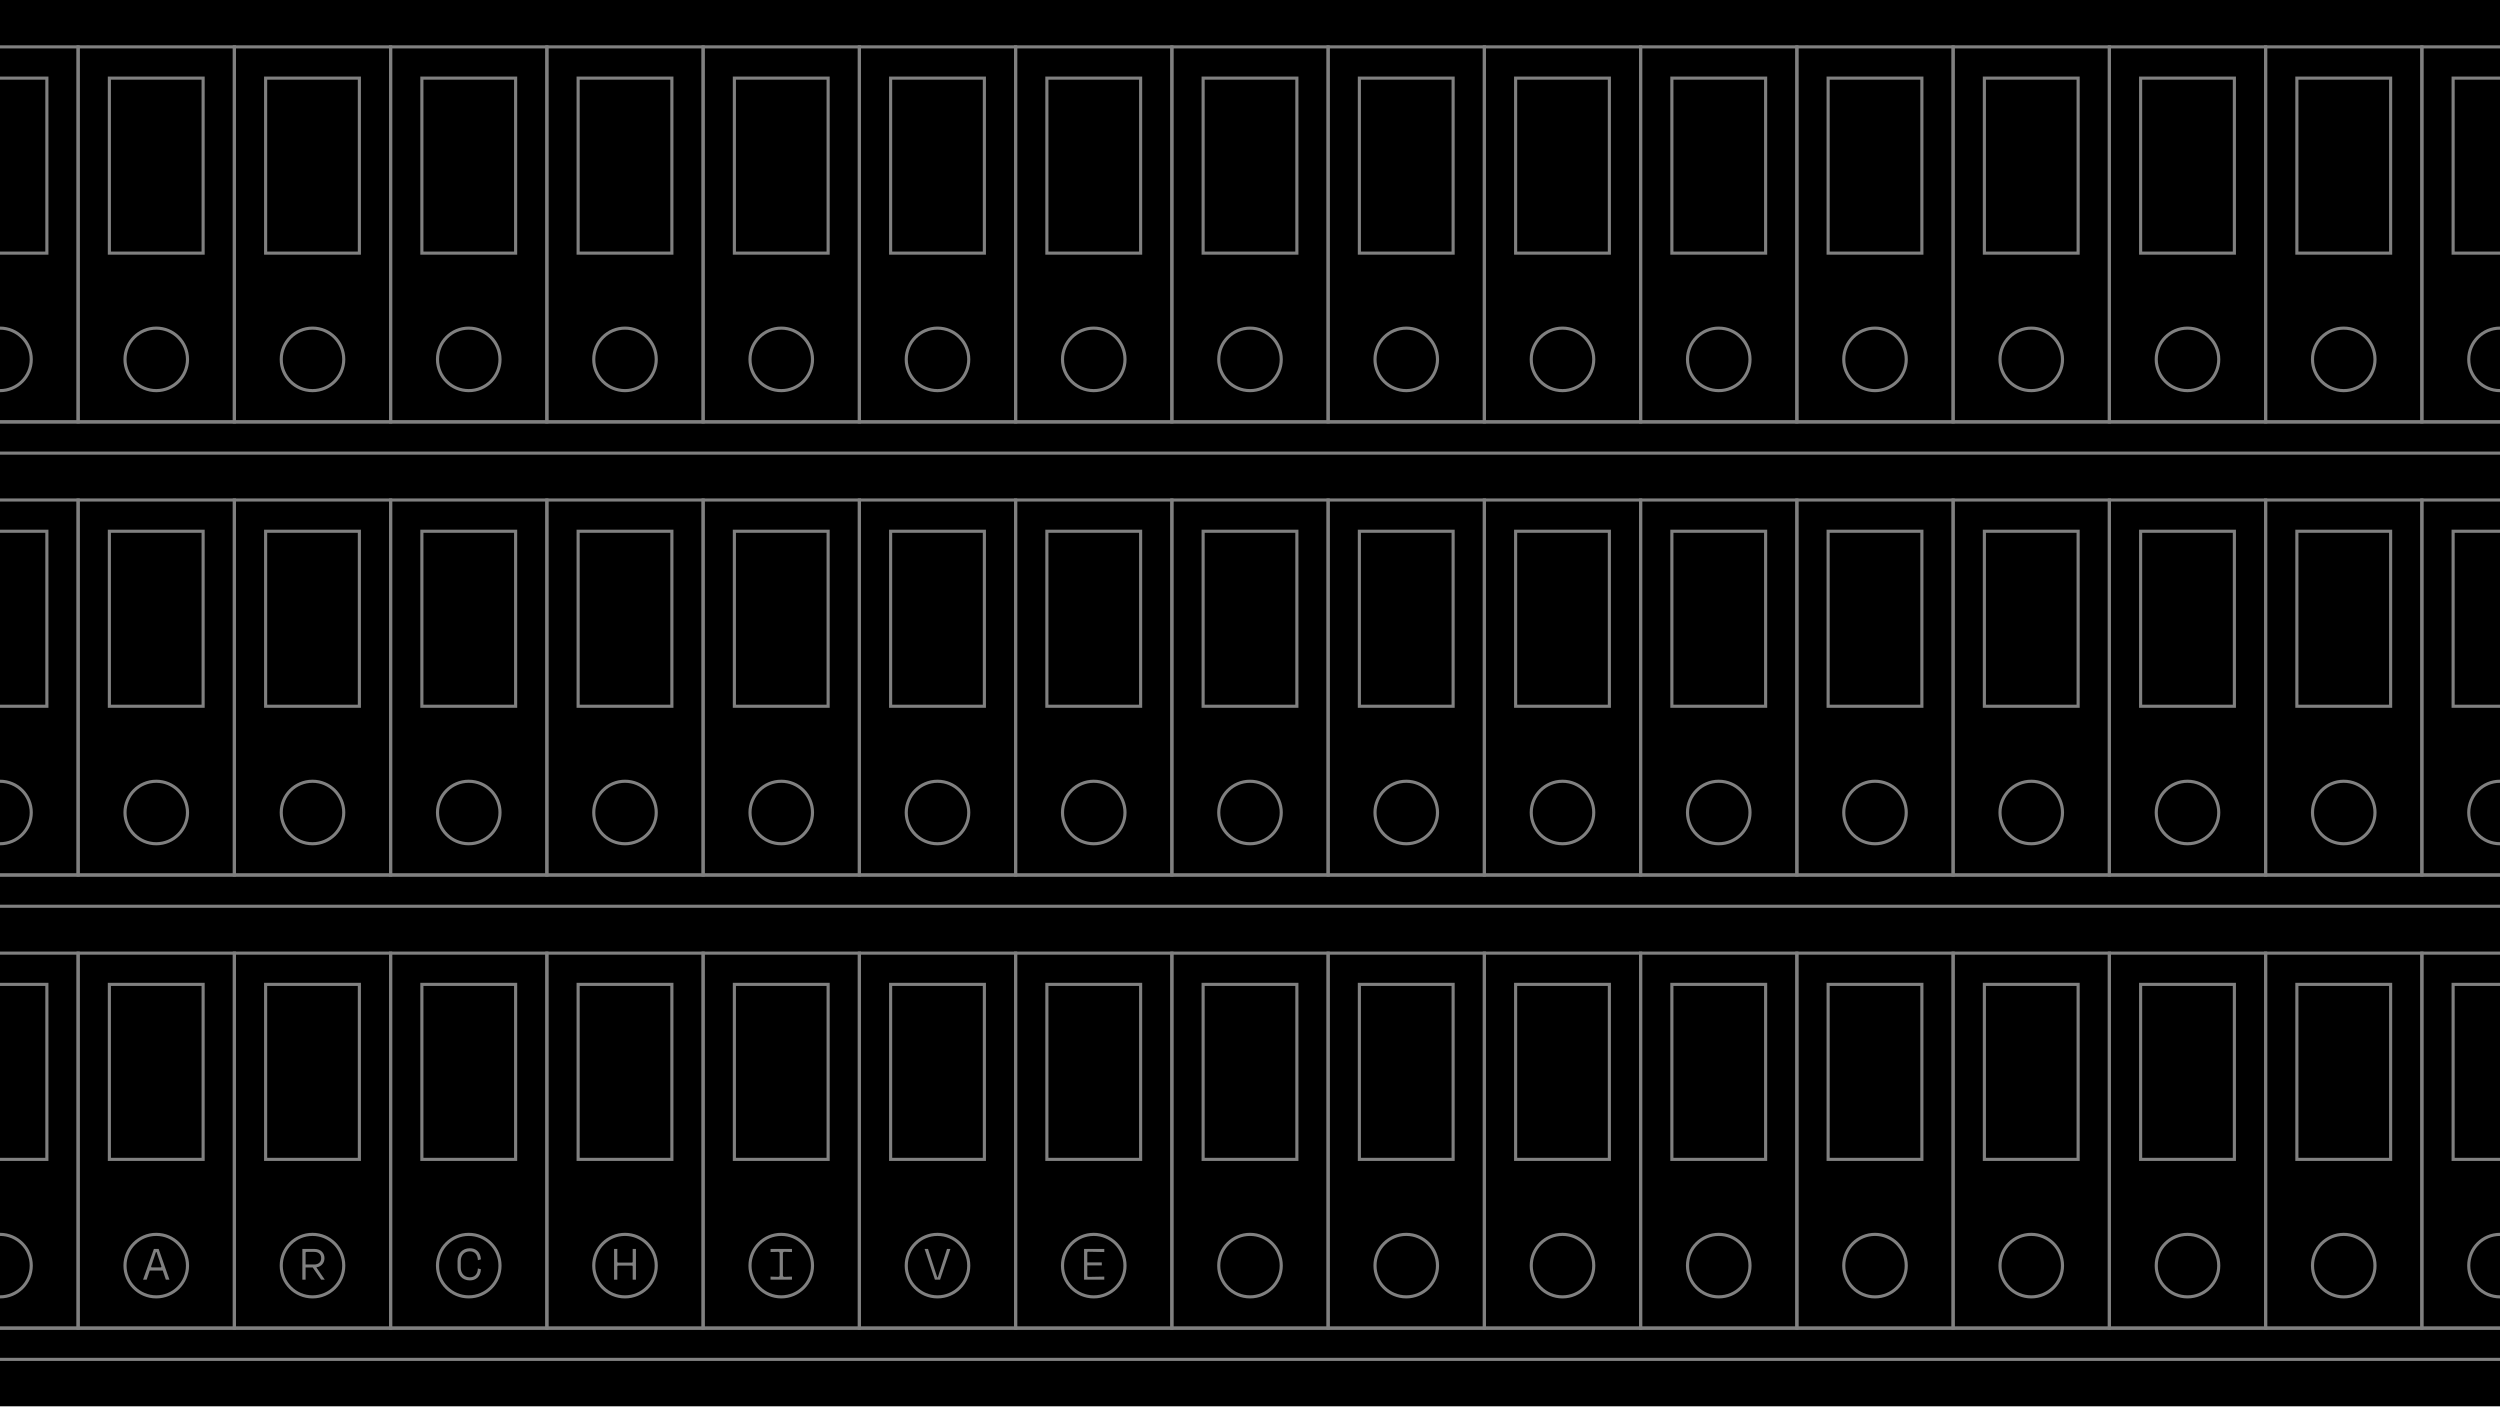
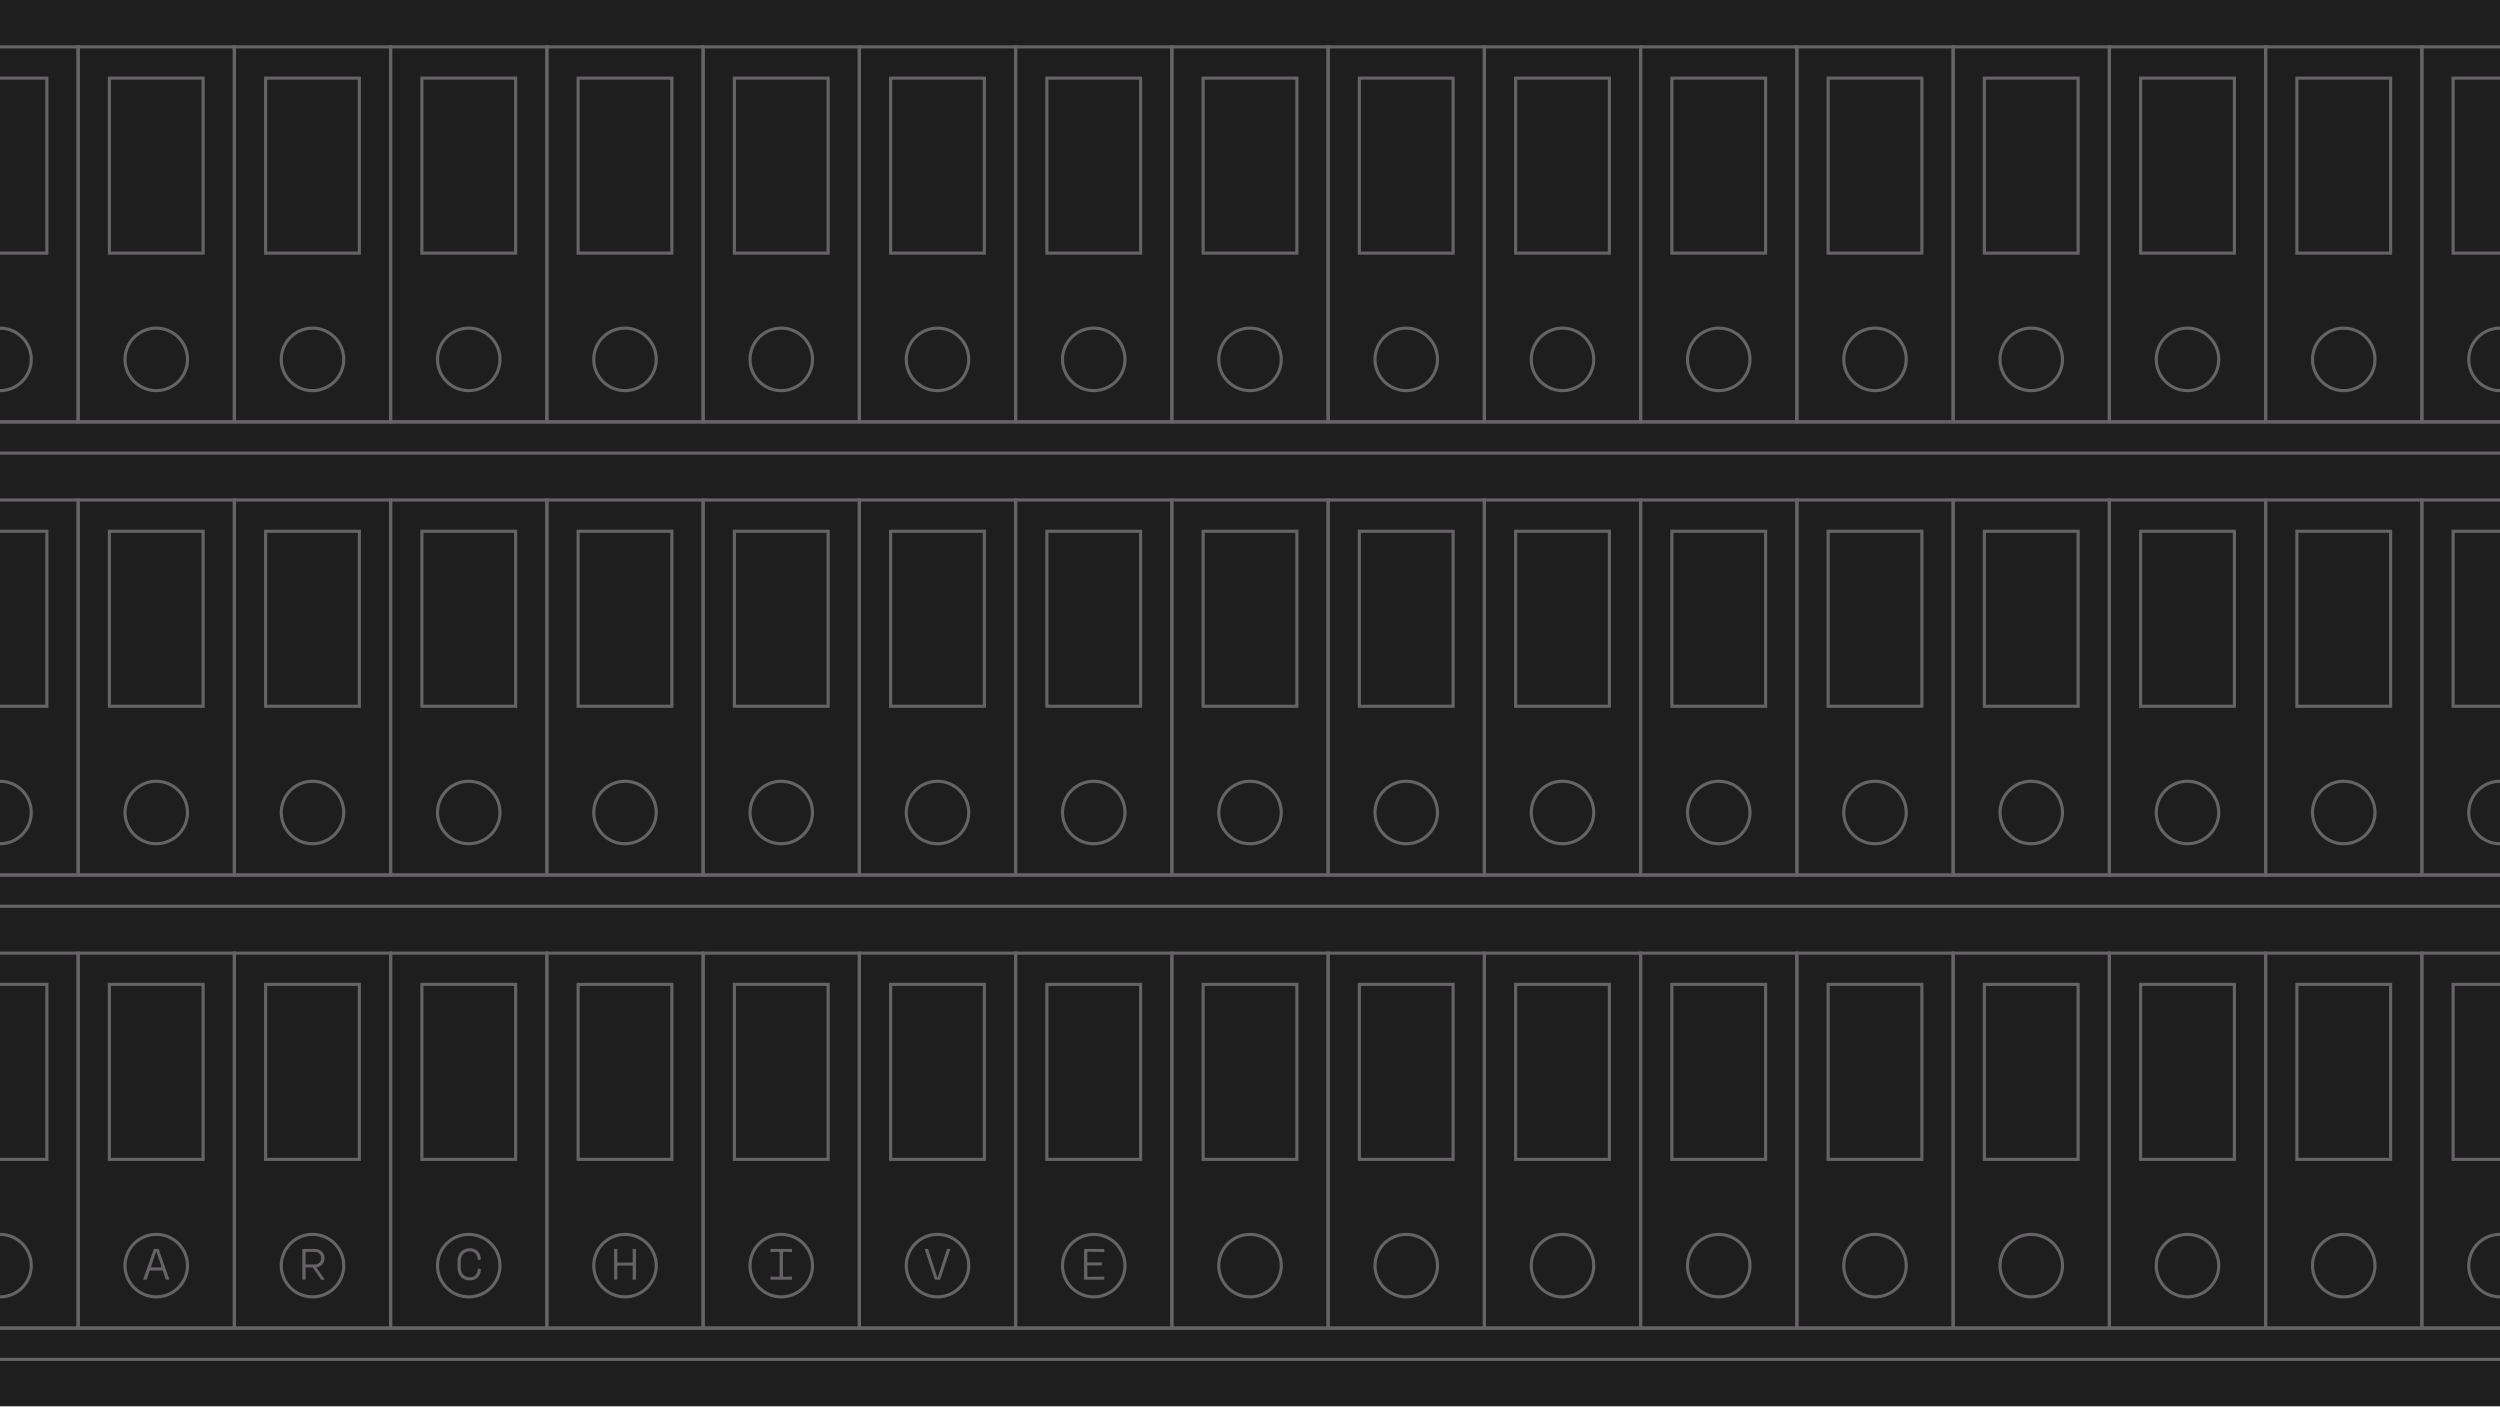
<svg xmlns="http://www.w3.org/2000/svg" width="1600" height="900" viewBox="0 0 1600 900" fill="none">
  <g clip-path="url(#clip0)">
-     <rect width="1600" height="900" fill="black" />
-     <rect x="-50" y="30" width="100" height="240" stroke="#808080" stroke-width="2" />
-     <circle cy="230" r="20" stroke="#808080" stroke-width="2" />
-     <rect x="-30" y="50" width="60" height="112" stroke="#808080" stroke-width="2" />
-     <rect x="50" y="30" width="100" height="240" stroke="#808080" stroke-width="2" />
-     <circle cx="100" cy="230" r="20" stroke="#808080" stroke-width="2" />
-     <rect x="70" y="50" width="60" height="112" stroke="#808080" stroke-width="2" />
-     <rect x="150" y="30" width="100" height="240" stroke="#808080" stroke-width="2" />
-     <circle cx="200" cy="230" r="20" stroke="#808080" stroke-width="2" />
-     <rect x="170" y="50" width="60" height="112" stroke="#808080" stroke-width="2" />
-     <rect x="250" y="30" width="100" height="240" stroke="#808080" stroke-width="2" />
-     <circle cx="300" cy="230" r="20" stroke="#808080" stroke-width="2" />
-     <rect x="270" y="50" width="60" height="112" stroke="#808080" stroke-width="2" />
-     <rect x="350" y="30" width="100" height="240" stroke="#808080" stroke-width="2" />
-     <circle cx="400" cy="230" r="20" stroke="#808080" stroke-width="2" />
-     <rect x="370" y="50" width="60" height="112" stroke="#808080" stroke-width="2" />
-     <rect x="450" y="30" width="100" height="240" stroke="#808080" stroke-width="2" />
-     <circle cx="500" cy="230" r="20" stroke="#808080" stroke-width="2" />
-     <rect x="470" y="50" width="60" height="112" stroke="#808080" stroke-width="2" />
-     <rect x="550" y="30" width="100" height="240" stroke="#808080" stroke-width="2" />
-     <circle cx="600" cy="230" r="20" stroke="#808080" stroke-width="2" />
-     <rect x="570" y="50" width="60" height="112" stroke="#808080" stroke-width="2" />
-     <rect x="650" y="30" width="100" height="240" stroke="#808080" stroke-width="2" />
-     <circle cx="700" cy="230" r="20" stroke="#808080" stroke-width="2" />
-     <rect x="670" y="50" width="60" height="112" stroke="#808080" stroke-width="2" />
-     <rect x="750" y="30" width="100" height="240" stroke="#808080" stroke-width="2" />
-     <circle cx="800" cy="230" r="20" stroke="#808080" stroke-width="2" />
-     <rect x="770" y="50" width="60" height="112" stroke="#808080" stroke-width="2" />
-     <rect x="850" y="30" width="100" height="240" stroke="#808080" stroke-width="2" />
-     <circle cx="900" cy="230" r="20" stroke="#808080" stroke-width="2" />
-     <rect x="870" y="50" width="60" height="112" stroke="#808080" stroke-width="2" />
-     <rect x="950" y="30" width="100" height="240" stroke="#808080" stroke-width="2" />
-     <circle cx="1000" cy="230" r="20" stroke="#808080" stroke-width="2" />
-     <rect x="970" y="50" width="60" height="112" stroke="#808080" stroke-width="2" />
-     <rect x="1050" y="30" width="100" height="240" stroke="#808080" stroke-width="2" />
-     <circle cx="1100" cy="230" r="20" stroke="#808080" stroke-width="2" />
-     <rect x="1070" y="50" width="60" height="112" stroke="#808080" stroke-width="2" />
-     <rect x="1150" y="30" width="100" height="240" stroke="#808080" stroke-width="2" />
-     <circle cx="1200" cy="230" r="20" stroke="#808080" stroke-width="2" />
-     <rect x="1170" y="50" width="60" height="112" stroke="#808080" stroke-width="2" />
-     <rect x="1250" y="30" width="100" height="240" stroke="#808080" stroke-width="2" />
-     <circle cx="1300" cy="230" r="20" stroke="#808080" stroke-width="2" />
-     <rect x="1270" y="50" width="60" height="112" stroke="#808080" stroke-width="2" />
-     <rect x="1350" y="30" width="100" height="240" stroke="#808080" stroke-width="2" />
-     <circle cx="1400" cy="230" r="20" stroke="#808080" stroke-width="2" />
-     <rect x="1370" y="50" width="60" height="112" stroke="#808080" stroke-width="2" />
-     <rect x="1450" y="30" width="100" height="240" stroke="#808080" stroke-width="2" />
-     <circle cx="1500" cy="230" r="20" stroke="#808080" stroke-width="2" />
-     <rect x="1470" y="50" width="60" height="112" stroke="#808080" stroke-width="2" />
-     <rect x="1550" y="30" width="100" height="240" stroke="#808080" stroke-width="2" />
-     <circle cx="1600" cy="230" r="20" stroke="#808080" stroke-width="2" />
-     <rect x="1570" y="50" width="60" height="112" stroke="#808080" stroke-width="2" />
-     <rect x="-72" y="270" width="1744" height="20" stroke="#808080" stroke-width="2" />
-     <rect x="-50" y="610" width="100" height="240" stroke="#808080" stroke-width="2" />
-     <circle cy="810" r="20" stroke="#808080" stroke-width="2" />
-     <rect x="-30" y="630" width="60" height="112" stroke="#808080" stroke-width="2" />
-     <rect x="50" y="610" width="100" height="240" stroke="#808080" stroke-width="2" />
-     <circle cx="100" cy="810" r="20" stroke="#808080" stroke-width="2" />
-     <rect x="70" y="630" width="60" height="112" stroke="#808080" stroke-width="2" />
-     <rect x="150" y="610" width="100" height="240" stroke="#808080" stroke-width="2" />
-     <circle cx="200" cy="810" r="20" stroke="#808080" stroke-width="2" />
-     <rect x="170" y="630" width="60" height="112" stroke="#808080" stroke-width="2" />
-     <rect x="250" y="610" width="100" height="240" stroke="#808080" stroke-width="2" />
-     <circle cx="300" cy="810" r="20" stroke="#808080" stroke-width="2" />
-     <rect x="270" y="630" width="60" height="112" stroke="#808080" stroke-width="2" />
-     <rect x="350" y="610" width="100" height="240" stroke="#808080" stroke-width="2" />
-     <circle cx="400" cy="810" r="20" stroke="#808080" stroke-width="2" />
-     <rect x="370" y="630" width="60" height="112" stroke="#808080" stroke-width="2" />
-     <rect x="450" y="610" width="100" height="240" stroke="#808080" stroke-width="2" />
-     <circle cx="500" cy="810" r="20" stroke="#808080" stroke-width="2" />
-     <rect x="470" y="630" width="60" height="112" stroke="#808080" stroke-width="2" />
-     <rect x="550" y="610" width="100" height="240" stroke="#808080" stroke-width="2" />
-     <circle cx="600" cy="810" r="20" stroke="#808080" stroke-width="2" />
-     <rect x="570" y="630" width="60" height="112" stroke="#808080" stroke-width="2" />
-     <rect x="650" y="610" width="100" height="240" stroke="#808080" stroke-width="2" />
-     <circle cx="700" cy="810" r="20" stroke="#808080" stroke-width="2" />
-     <rect x="670" y="630" width="60" height="112" stroke="#808080" stroke-width="2" />
-     <rect x="750" y="610" width="100" height="240" stroke="#808080" stroke-width="2" />
-     <circle cx="800" cy="810" r="20" stroke="#808080" stroke-width="2" />
-     <rect x="770" y="630" width="60" height="112" stroke="#808080" stroke-width="2" />
-     <rect x="850" y="610" width="100" height="240" stroke="#808080" stroke-width="2" />
-     <circle cx="900" cy="810" r="20" stroke="#808080" stroke-width="2" />
-     <rect x="870" y="630" width="60" height="112" stroke="#808080" stroke-width="2" />
-     <rect x="950" y="610" width="100" height="240" stroke="#808080" stroke-width="2" />
-     <circle cx="1000" cy="810" r="20" stroke="#808080" stroke-width="2" />
-     <rect x="970" y="630" width="60" height="112" stroke="#808080" stroke-width="2" />
-     <rect x="1050" y="610" width="100" height="240" stroke="#808080" stroke-width="2" />
-     <circle cx="1100" cy="810" r="20" stroke="#808080" stroke-width="2" />
-     <rect x="1070" y="630" width="60" height="112" stroke="#808080" stroke-width="2" />
-     <rect x="1150" y="610" width="100" height="240" stroke="#808080" stroke-width="2" />
-     <circle cx="1200" cy="810" r="20" stroke="#808080" stroke-width="2" />
-     <rect x="1170" y="630" width="60" height="112" stroke="#808080" stroke-width="2" />
-     <rect x="1250" y="610" width="100" height="240" stroke="#808080" stroke-width="2" />
-     <circle cx="1300" cy="810" r="20" stroke="#808080" stroke-width="2" />
-     <rect x="1270" y="630" width="60" height="112" stroke="#808080" stroke-width="2" />
-     <rect x="1350" y="610" width="100" height="240" stroke="#808080" stroke-width="2" />
-     <circle cx="1400" cy="810" r="20" stroke="#808080" stroke-width="2" />
-     <rect x="1370" y="630" width="60" height="112" stroke="#808080" stroke-width="2" />
-     <rect x="1450" y="610" width="100" height="240" stroke="#808080" stroke-width="2" />
-     <circle cx="1500" cy="810" r="20" stroke="#808080" stroke-width="2" />
-     <rect x="1470" y="630" width="60" height="112" stroke="#808080" stroke-width="2" />
-     <rect x="1550" y="610" width="100" height="240" stroke="#808080" stroke-width="2" />
-     <circle cx="1600" cy="810" r="20" stroke="#808080" stroke-width="2" />
-     <rect x="1570" y="630" width="60" height="112" stroke="#808080" stroke-width="2" />
-     <rect x="-72" y="850" width="1744" height="20" stroke="#808080" stroke-width="2" />
-     <rect x="-50" y="320" width="100" height="240" stroke="#808080" stroke-width="2" />
-     <circle cy="520" r="20" stroke="#808080" stroke-width="2" />
-     <rect x="-30" y="340" width="60" height="112" stroke="#808080" stroke-width="2" />
-     <rect x="50" y="320" width="100" height="240" stroke="#808080" stroke-width="2" />
-     <circle cx="100" cy="520" r="20" stroke="#808080" stroke-width="2" />
-     <rect x="70" y="340" width="60" height="112" stroke="#808080" stroke-width="2" />
-     <rect x="150" y="320" width="100" height="240" stroke="#808080" stroke-width="2" />
-     <circle cx="200" cy="520" r="20" stroke="#808080" stroke-width="2" />
-     <rect x="170" y="340" width="60" height="112" stroke="#808080" stroke-width="2" />
-     <rect x="250" y="320" width="100" height="240" stroke="#808080" stroke-width="2" />
-     <circle cx="300" cy="520" r="20" stroke="#808080" stroke-width="2" />
-     <rect x="270" y="340" width="60" height="112" stroke="#808080" stroke-width="2" />
-     <rect x="350" y="320" width="100" height="240" stroke="#808080" stroke-width="2" />
-     <circle cx="400" cy="520" r="20" stroke="#808080" stroke-width="2" />
-     <rect x="370" y="340" width="60" height="112" stroke="#808080" stroke-width="2" />
-     <rect x="450" y="320" width="100" height="240" stroke="#808080" stroke-width="2" />
-     <circle cx="500" cy="520" r="20" stroke="#808080" stroke-width="2" />
-     <rect x="470" y="340" width="60" height="112" stroke="#808080" stroke-width="2" />
-     <rect x="550" y="320" width="100" height="240" stroke="#808080" stroke-width="2" />
-     <circle cx="600" cy="520" r="20" stroke="#808080" stroke-width="2" />
-     <rect x="570" y="340" width="60" height="112" stroke="#808080" stroke-width="2" />
-     <rect x="650" y="320" width="100" height="240" stroke="#808080" stroke-width="2" />
-     <circle cx="700" cy="520" r="20" stroke="#808080" stroke-width="2" />
-     <rect x="670" y="340" width="60" height="112" stroke="#808080" stroke-width="2" />
-     <rect x="750" y="320" width="100" height="240" stroke="#808080" stroke-width="2" />
-     <circle cx="800" cy="520" r="20" stroke="#808080" stroke-width="2" />
-     <rect x="770" y="340" width="60" height="112" stroke="#808080" stroke-width="2" />
-     <rect x="850" y="320" width="100" height="240" stroke="#808080" stroke-width="2" />
-     <circle cx="900" cy="520" r="20" stroke="#808080" stroke-width="2" />
-     <rect x="870" y="340" width="60" height="112" stroke="#808080" stroke-width="2" />
-     <rect x="950" y="320" width="100" height="240" stroke="#808080" stroke-width="2" />
-     <circle cx="1000" cy="520" r="20" stroke="#808080" stroke-width="2" />
-     <rect x="970" y="340" width="60" height="112" stroke="#808080" stroke-width="2" />
-     <rect x="1050" y="320" width="100" height="240" stroke="#808080" stroke-width="2" />
-     <circle cx="1100" cy="520" r="20" stroke="#808080" stroke-width="2" />
-     <rect x="1070" y="340" width="60" height="112" stroke="#808080" stroke-width="2" />
-     <rect x="1150" y="320" width="100" height="240" stroke="#808080" stroke-width="2" />
-     <circle cx="1200" cy="520" r="20" stroke="#808080" stroke-width="2" />
-     <rect x="1170" y="340" width="60" height="112" stroke="#808080" stroke-width="2" />
-     <rect x="1250" y="320" width="100" height="240" stroke="#808080" stroke-width="2" />
-     <circle cx="1300" cy="520" r="20" stroke="#808080" stroke-width="2" />
-     <rect x="1270" y="340" width="60" height="112" stroke="#808080" stroke-width="2" />
-     <rect x="1350" y="320" width="100" height="240" stroke="#808080" stroke-width="2" />
-     <circle cx="1400" cy="520" r="20" stroke="#808080" stroke-width="2" />
-     <rect x="1370" y="340" width="60" height="112" stroke="#808080" stroke-width="2" />
-     <rect x="1450" y="320" width="100" height="240" stroke="#808080" stroke-width="2" />
-     <circle cx="1500" cy="520" r="20" stroke="#808080" stroke-width="2" />
-     <rect x="1470" y="340" width="60" height="112" stroke="#808080" stroke-width="2" />
-     <rect x="1550" y="320" width="100" height="240" stroke="#808080" stroke-width="2" />
-     <circle cx="1600" cy="520" r="20" stroke="#808080" stroke-width="2" />
-     <rect x="1570" y="340" width="60" height="112" stroke="#808080" stroke-width="2" />
-     <rect x="-72" y="560" width="1744" height="20" stroke="#808080" stroke-width="2" />
-     <path d="M91.558 819H93.868L95.848 813.126H104.164L106.144 819H108.454L101.524 799.332H98.488L91.558 819ZM96.772 810.387L99.808 801.312H100.204L103.24 810.387C103.405 810.849 103.174 811.146 102.712 811.146H97.3C96.838 811.146 96.607 810.849 96.772 810.387Z" fill="white" fill-opacity="0.5" />
-     <path d="M201.359 799.332H193.505V819H195.584V811.179H200.138L205.55 819H207.86L202.481 811.113C205.649 810.651 207.662 808.308 207.662 805.239C207.662 801.807 205.187 799.332 201.359 799.332ZM195.584 809.265V801.873C195.584 801.444 195.815 801.213 196.244 801.213H201.095C203.735 801.213 205.55 802.599 205.55 805.239C205.55 807.879 203.735 809.265 201.095 809.265H195.584Z" fill="white" fill-opacity="0.5" />
-     <path d="M300.699 819.462C304.362 819.462 307.53 817.284 307.794 812.334L305.847 811.806C305.715 815.766 303.537 817.482 300.699 817.482C297.102 817.482 294.891 814.842 294.891 811.278V807.054C294.891 803.49 297.102 800.85 300.699 800.85C303.537 800.85 305.715 802.566 305.847 806.526L307.794 805.998C307.53 801.048 304.362 798.87 300.699 798.87C295.947 798.87 292.812 802.302 292.812 806.988V811.344C292.812 816.03 295.947 819.462 300.699 819.462Z" fill="white" fill-opacity="0.5" />
-     <path d="M393.01 799.332V819H395.089V810.651C395.089 810.222 395.32 809.991 395.749 809.991H404.263C404.692 809.991 404.923 810.222 404.923 810.651V819H407.002V799.332H404.923V807.417C404.923 807.846 404.692 808.077 404.263 808.077H395.749C395.32 808.077 395.089 807.846 395.089 807.417V799.332H393.01Z" fill="white" fill-opacity="0.5" />
-     <path d="M506.87 799.332H493.142V801.312L497.96 801.147C498.587 801.114 498.983 801.51 498.983 802.137V816.195C498.983 816.822 498.587 817.218 497.96 817.185L493.142 817.02V819H506.87V817.02L502.085 817.185C501.458 817.218 501.062 816.822 501.062 816.195V802.137C501.062 801.51 501.458 801.114 502.085 801.147L506.87 801.312V799.332Z" fill="white" fill-opacity="0.5" />
-     <path d="M591.756 799.332L598.356 819H601.656L608.256 799.332H606.078L600.204 817.482H599.808L593.934 799.332H591.756Z" fill="white" fill-opacity="0.5" />
-     <path d="M693.802 799.332V819H706.738V817.02L696.541 817.218C696.112 817.218 695.881 816.987 695.881 816.558V809.859H705.154V807.945H695.881V801.774C695.881 801.345 696.112 801.114 696.541 801.114L706.738 801.312V799.332H693.802Z" fill="white" fill-opacity="0.5" />
+     <rect width="1600" height="900" fill="#1F1E1F" />
+     <rect x="-50" y="30" width="100" height="240" stroke="#666366" stroke-width="2" />
+     <circle cy="230" r="20" stroke="#666366" stroke-width="2" />
+     <rect x="-30" y="50" width="60" height="112" stroke="#666366" stroke-width="2" />
+     <rect x="50" y="30" width="100" height="240" stroke="#666366" stroke-width="2" />
+     <circle cx="100" cy="230" r="20" stroke="#666366" stroke-width="2" />
+     <rect x="70" y="50" width="60" height="112" stroke="#666366" stroke-width="2" />
+     <rect x="150" y="30" width="100" height="240" stroke="#666366" stroke-width="2" />
+     <circle cx="200" cy="230" r="20" stroke="#666366" stroke-width="2" />
+     <rect x="170" y="50" width="60" height="112" stroke="#666366" stroke-width="2" />
+     <rect x="250" y="30" width="100" height="240" stroke="#666366" stroke-width="2" />
+     <circle cx="300" cy="230" r="20" stroke="#666366" stroke-width="2" />
+     <rect x="270" y="50" width="60" height="112" stroke="#666366" stroke-width="2" />
+     <rect x="350" y="30" width="100" height="240" stroke="#666366" stroke-width="2" />
+     <circle cx="400" cy="230" r="20" stroke="#666366" stroke-width="2" />
+     <rect x="370" y="50" width="60" height="112" stroke="#666366" stroke-width="2" />
+     <rect x="450" y="30" width="100" height="240" stroke="#666366" stroke-width="2" />
+     <circle cx="500" cy="230" r="20" stroke="#666366" stroke-width="2" />
+     <rect x="470" y="50" width="60" height="112" stroke="#666366" stroke-width="2" />
+     <rect x="550" y="30" width="100" height="240" stroke="#666366" stroke-width="2" />
+     <circle cx="600" cy="230" r="20" stroke="#666366" stroke-width="2" />
+     <rect x="570" y="50" width="60" height="112" stroke="#666366" stroke-width="2" />
+     <rect x="650" y="30" width="100" height="240" stroke="#666366" stroke-width="2" />
+     <circle cx="700" cy="230" r="20" stroke="#666366" stroke-width="2" />
+     <rect x="670" y="50" width="60" height="112" stroke="#666366" stroke-width="2" />
+     <rect x="750" y="30" width="100" height="240" stroke="#666366" stroke-width="2" />
+     <circle cx="800" cy="230" r="20" stroke="#666366" stroke-width="2" />
+     <rect x="770" y="50" width="60" height="112" stroke="#666366" stroke-width="2" />
+     <rect x="850" y="30" width="100" height="240" stroke="#666366" stroke-width="2" />
+     <circle cx="900" cy="230" r="20" stroke="#666366" stroke-width="2" />
+     <rect x="870" y="50" width="60" height="112" stroke="#666366" stroke-width="2" />
+     <rect x="950" y="30" width="100" height="240" stroke="#666366" stroke-width="2" />
+     <circle cx="1000" cy="230" r="20" stroke="#666366" stroke-width="2" />
+     <rect x="970" y="50" width="60" height="112" stroke="#666366" stroke-width="2" />
+     <rect x="1050" y="30" width="100" height="240" stroke="#666366" stroke-width="2" />
+     <circle cx="1100" cy="230" r="20" stroke="#666366" stroke-width="2" />
+     <rect x="1070" y="50" width="60" height="112" stroke="#666366" stroke-width="2" />
+     <rect x="1150" y="30" width="100" height="240" stroke="#666366" stroke-width="2" />
+     <circle cx="1200" cy="230" r="20" stroke="#666366" stroke-width="2" />
+     <rect x="1170" y="50" width="60" height="112" stroke="#666366" stroke-width="2" />
+     <rect x="1250" y="30" width="100" height="240" stroke="#666366" stroke-width="2" />
+     <circle cx="1300" cy="230" r="20" stroke="#666366" stroke-width="2" />
+     <rect x="1270" y="50" width="60" height="112" stroke="#666366" stroke-width="2" />
+     <rect x="1350" y="30" width="100" height="240" stroke="#666366" stroke-width="2" />
+     <circle cx="1400" cy="230" r="20" stroke="#666366" stroke-width="2" />
+     <rect x="1370" y="50" width="60" height="112" stroke="#666366" stroke-width="2" />
+     <rect x="1450" y="30" width="100" height="240" stroke="#666366" stroke-width="2" />
+     <circle cx="1500" cy="230" r="20" stroke="#666366" stroke-width="2" />
+     <rect x="1470" y="50" width="60" height="112" stroke="#666366" stroke-width="2" />
+     <rect x="1550" y="30" width="100" height="240" stroke="#666366" stroke-width="2" />
+     <circle cx="1600" cy="230" r="20" stroke="#666366" stroke-width="2" />
+     <rect x="1570" y="50" width="60" height="112" stroke="#666366" stroke-width="2" />
+     <rect x="-72" y="270" width="1744" height="20" stroke="#666366" stroke-width="2" />
+     <rect x="-50" y="610" width="100" height="240" stroke="#666366" stroke-width="2" />
+     <circle cy="810" r="20" stroke="#666366" stroke-width="2" />
+     <rect x="-30" y="630" width="60" height="112" stroke="#666366" stroke-width="2" />
+     <rect x="50" y="610" width="100" height="240" stroke="#666366" stroke-width="2" />
+     <circle cx="100" cy="810" r="20" stroke="#666366" stroke-width="2" />
+     <rect x="70" y="630" width="60" height="112" stroke="#666366" stroke-width="2" />
+     <rect x="150" y="610" width="100" height="240" stroke="#666366" stroke-width="2" />
+     <circle cx="200" cy="810" r="20" stroke="#666366" stroke-width="2" />
+     <rect x="170" y="630" width="60" height="112" stroke="#666366" stroke-width="2" />
+     <rect x="250" y="610" width="100" height="240" stroke="#666366" stroke-width="2" />
+     <circle cx="300" cy="810" r="20" stroke="#666366" stroke-width="2" />
+     <rect x="270" y="630" width="60" height="112" stroke="#666366" stroke-width="2" />
+     <rect x="350" y="610" width="100" height="240" stroke="#666366" stroke-width="2" />
+     <circle cx="400" cy="810" r="20" stroke="#666366" stroke-width="2" />
+     <rect x="370" y="630" width="60" height="112" stroke="#666366" stroke-width="2" />
+     <rect x="450" y="610" width="100" height="240" stroke="#666366" stroke-width="2" />
+     <circle cx="500" cy="810" r="20" stroke="#666366" stroke-width="2" />
+     <rect x="470" y="630" width="60" height="112" stroke="#666366" stroke-width="2" />
+     <rect x="550" y="610" width="100" height="240" stroke="#666366" stroke-width="2" />
+     <circle cx="600" cy="810" r="20" stroke="#666366" stroke-width="2" />
+     <rect x="570" y="630" width="60" height="112" stroke="#666366" stroke-width="2" />
+     <rect x="650" y="610" width="100" height="240" stroke="#666366" stroke-width="2" />
+     <circle cx="700" cy="810" r="20" stroke="#666366" stroke-width="2" />
+     <rect x="670" y="630" width="60" height="112" stroke="#666366" stroke-width="2" />
+     <rect x="750" y="610" width="100" height="240" stroke="#666366" stroke-width="2" />
+     <circle cx="800" cy="810" r="20" stroke="#666366" stroke-width="2" />
+     <rect x="770" y="630" width="60" height="112" stroke="#666366" stroke-width="2" />
+     <rect x="850" y="610" width="100" height="240" stroke="#666366" stroke-width="2" />
+     <circle cx="900" cy="810" r="20" stroke="#666366" stroke-width="2" />
+     <rect x="870" y="630" width="60" height="112" stroke="#666366" stroke-width="2" />
+     <rect x="950" y="610" width="100" height="240" stroke="#666366" stroke-width="2" />
+     <circle cx="1000" cy="810" r="20" stroke="#666366" stroke-width="2" />
+     <rect x="970" y="630" width="60" height="112" stroke="#666366" stroke-width="2" />
+     <rect x="1050" y="610" width="100" height="240" stroke="#666366" stroke-width="2" />
+     <circle cx="1100" cy="810" r="20" stroke="#666366" stroke-width="2" />
+     <rect x="1070" y="630" width="60" height="112" stroke="#666366" stroke-width="2" />
+     <rect x="1150" y="610" width="100" height="240" stroke="#666366" stroke-width="2" />
+     <circle cx="1200" cy="810" r="20" stroke="#666366" stroke-width="2" />
+     <rect x="1170" y="630" width="60" height="112" stroke="#666366" stroke-width="2" />
+     <rect x="1250" y="610" width="100" height="240" stroke="#666366" stroke-width="2" />
+     <circle cx="1300" cy="810" r="20" stroke="#666366" stroke-width="2" />
+     <rect x="1270" y="630" width="60" height="112" stroke="#666366" stroke-width="2" />
+     <rect x="1350" y="610" width="100" height="240" stroke="#666366" stroke-width="2" />
+     <circle cx="1400" cy="810" r="20" stroke="#666366" stroke-width="2" />
+     <rect x="1370" y="630" width="60" height="112" stroke="#666366" stroke-width="2" />
+     <rect x="1450" y="610" width="100" height="240" stroke="#666366" stroke-width="2" />
+     <circle cx="1500" cy="810" r="20" stroke="#666366" stroke-width="2" />
+     <rect x="1470" y="630" width="60" height="112" stroke="#666366" stroke-width="2" />
+     <rect x="1550" y="610" width="100" height="240" stroke="#666366" stroke-width="2" />
+     <circle cx="1600" cy="810" r="20" stroke="#666366" stroke-width="2" />
+     <rect x="1570" y="630" width="60" height="112" stroke="#666366" stroke-width="2" />
+     <rect x="-72" y="850" width="1744" height="20" stroke="#666366" stroke-width="2" />
+     <rect x="-50" y="320" width="100" height="240" stroke="#666366" stroke-width="2" />
+     <circle cy="520" r="20" stroke="#666366" stroke-width="2" />
+     <rect x="-30" y="340" width="60" height="112" stroke="#666366" stroke-width="2" />
+     <rect x="50" y="320" width="100" height="240" stroke="#666366" stroke-width="2" />
+     <circle cx="100" cy="520" r="20" stroke="#666366" stroke-width="2" />
+     <rect x="70" y="340" width="60" height="112" stroke="#666366" stroke-width="2" />
+     <rect x="150" y="320" width="100" height="240" stroke="#666366" stroke-width="2" />
+     <circle cx="200" cy="520" r="20" stroke="#666366" stroke-width="2" />
+     <rect x="170" y="340" width="60" height="112" stroke="#666366" stroke-width="2" />
+     <rect x="250" y="320" width="100" height="240" stroke="#666366" stroke-width="2" />
+     <circle cx="300" cy="520" r="20" stroke="#666366" stroke-width="2" />
+     <rect x="270" y="340" width="60" height="112" stroke="#666366" stroke-width="2" />
+     <rect x="350" y="320" width="100" height="240" stroke="#666366" stroke-width="2" />
+     <circle cx="400" cy="520" r="20" stroke="#666366" stroke-width="2" />
+     <rect x="370" y="340" width="60" height="112" stroke="#666366" stroke-width="2" />
+     <rect x="450" y="320" width="100" height="240" stroke="#666366" stroke-width="2" />
+     <circle cx="500" cy="520" r="20" stroke="#666366" stroke-width="2" />
+     <rect x="470" y="340" width="60" height="112" stroke="#666366" stroke-width="2" />
+     <rect x="550" y="320" width="100" height="240" stroke="#666366" stroke-width="2" />
+     <circle cx="600" cy="520" r="20" stroke="#666366" stroke-width="2" />
+     <rect x="570" y="340" width="60" height="112" stroke="#666366" stroke-width="2" />
+     <rect x="650" y="320" width="100" height="240" stroke="#666366" stroke-width="2" />
+     <circle cx="700" cy="520" r="20" stroke="#666366" stroke-width="2" />
+     <rect x="670" y="340" width="60" height="112" stroke="#666366" stroke-width="2" />
+     <rect x="750" y="320" width="100" height="240" stroke="#666366" stroke-width="2" />
+     <circle cx="800" cy="520" r="20" stroke="#666366" stroke-width="2" />
+     <rect x="770" y="340" width="60" height="112" stroke="#666366" stroke-width="2" />
+     <rect x="850" y="320" width="100" height="240" stroke="#666366" stroke-width="2" />
+     <circle cx="900" cy="520" r="20" stroke="#666366" stroke-width="2" />
+     <rect x="870" y="340" width="60" height="112" stroke="#666366" stroke-width="2" />
+     <rect x="950" y="320" width="100" height="240" stroke="#666366" stroke-width="2" />
+     <circle cx="1000" cy="520" r="20" stroke="#666366" stroke-width="2" />
+     <rect x="970" y="340" width="60" height="112" stroke="#666366" stroke-width="2" />
+     <rect x="1050" y="320" width="100" height="240" stroke="#666366" stroke-width="2" />
+     <circle cx="1100" cy="520" r="20" stroke="#666366" stroke-width="2" />
+     <rect x="1070" y="340" width="60" height="112" stroke="#666366" stroke-width="2" />
+     <rect x="1150" y="320" width="100" height="240" stroke="#666366" stroke-width="2" />
+     <circle cx="1200" cy="520" r="20" stroke="#666366" stroke-width="2" />
+     <rect x="1170" y="340" width="60" height="112" stroke="#666366" stroke-width="2" />
+     <rect x="1250" y="320" width="100" height="240" stroke="#666366" stroke-width="2" />
+     <circle cx="1300" cy="520" r="20" stroke="#666366" stroke-width="2" />
+     <rect x="1270" y="340" width="60" height="112" stroke="#666366" stroke-width="2" />
+     <rect x="1350" y="320" width="100" height="240" stroke="#666366" stroke-width="2" />
+     <circle cx="1400" cy="520" r="20" stroke="#666366" stroke-width="2" />
+     <rect x="1370" y="340" width="60" height="112" stroke="#666366" stroke-width="2" />
+     <rect x="1450" y="320" width="100" height="240" stroke="#666366" stroke-width="2" />
+     <circle cx="1500" cy="520" r="20" stroke="#666366" stroke-width="2" />
+     <rect x="1470" y="340" width="60" height="112" stroke="#666366" stroke-width="2" />
+     <rect x="1550" y="320" width="100" height="240" stroke="#666366" stroke-width="2" />
+     <circle cx="1600" cy="520" r="20" stroke="#666366" stroke-width="2" />
+     <rect x="1570" y="340" width="60" height="112" stroke="#666366" stroke-width="2" />
+     <rect x="-72" y="560" width="1744" height="20" stroke="#666366" stroke-width="2" />
+     <path d="M91.558 819H93.868L95.848 813.126H104.164L106.144 819H108.454L101.524 799.332H98.488L91.558 819ZM96.772 810.387L99.808 801.312H100.204L103.24 810.387C103.405 810.849 103.174 811.146 102.712 811.146H97.3C96.838 811.146 96.607 810.849 96.772 810.387Z" fill="#666366" />
+     <path d="M201.359 799.332H193.505V819H195.584V811.179H200.138L205.55 819H207.86L202.481 811.113C205.649 810.651 207.662 808.308 207.662 805.239C207.662 801.807 205.187 799.332 201.359 799.332ZM195.584 809.265V801.873C195.584 801.444 195.815 801.213 196.244 801.213H201.095C203.735 801.213 205.55 802.599 205.55 805.239C205.55 807.879 203.735 809.265 201.095 809.265H195.584Z" fill="#666366" />
+     <path d="M300.699 819.462C304.362 819.462 307.53 817.284 307.794 812.334L305.847 811.806C305.715 815.766 303.537 817.482 300.699 817.482C297.102 817.482 294.891 814.842 294.891 811.278V807.054C294.891 803.49 297.102 800.85 300.699 800.85C303.537 800.85 305.715 802.566 305.847 806.526L307.794 805.998C307.53 801.048 304.362 798.87 300.699 798.87C295.947 798.87 292.812 802.302 292.812 806.988V811.344C292.812 816.03 295.947 819.462 300.699 819.462Z" fill="#666366" />
+     <path d="M393.01 799.332V819H395.089V810.651C395.089 810.222 395.32 809.991 395.749 809.991H404.263C404.692 809.991 404.923 810.222 404.923 810.651V819H407.002V799.332H404.923V807.417C404.923 807.846 404.692 808.077 404.263 808.077H395.749C395.32 808.077 395.089 807.846 395.089 807.417V799.332H393.01Z" fill="#666366" />
+     <path d="M506.87 799.332H493.142V801.312L497.96 801.147C498.587 801.114 498.983 801.51 498.983 802.137V816.195C498.983 816.822 498.587 817.218 497.96 817.185L493.142 817.02V819H506.87V817.02L502.085 817.185C501.458 817.218 501.062 816.822 501.062 816.195V802.137C501.062 801.51 501.458 801.114 502.085 801.147L506.87 801.312V799.332Z" fill="#666366" />
+     <path d="M591.756 799.332L598.356 819H601.656L608.256 799.332H606.078L600.204 817.482H599.808L593.934 799.332H591.756Z" fill="#666366" />
+     <path d="M693.802 799.332V819H706.738V817.02L696.541 817.218C696.112 817.218 695.881 816.987 695.881 816.558V809.859H705.154V807.945H695.881V801.774C695.881 801.345 696.112 801.114 696.541 801.114L706.738 801.312V799.332H693.802Z" fill="#666366" />
  </g>
  <defs>
    <clipPath id="clip0">
      <rect width="1600" height="900" fill="white" />
    </clipPath>
  </defs>
</svg>
